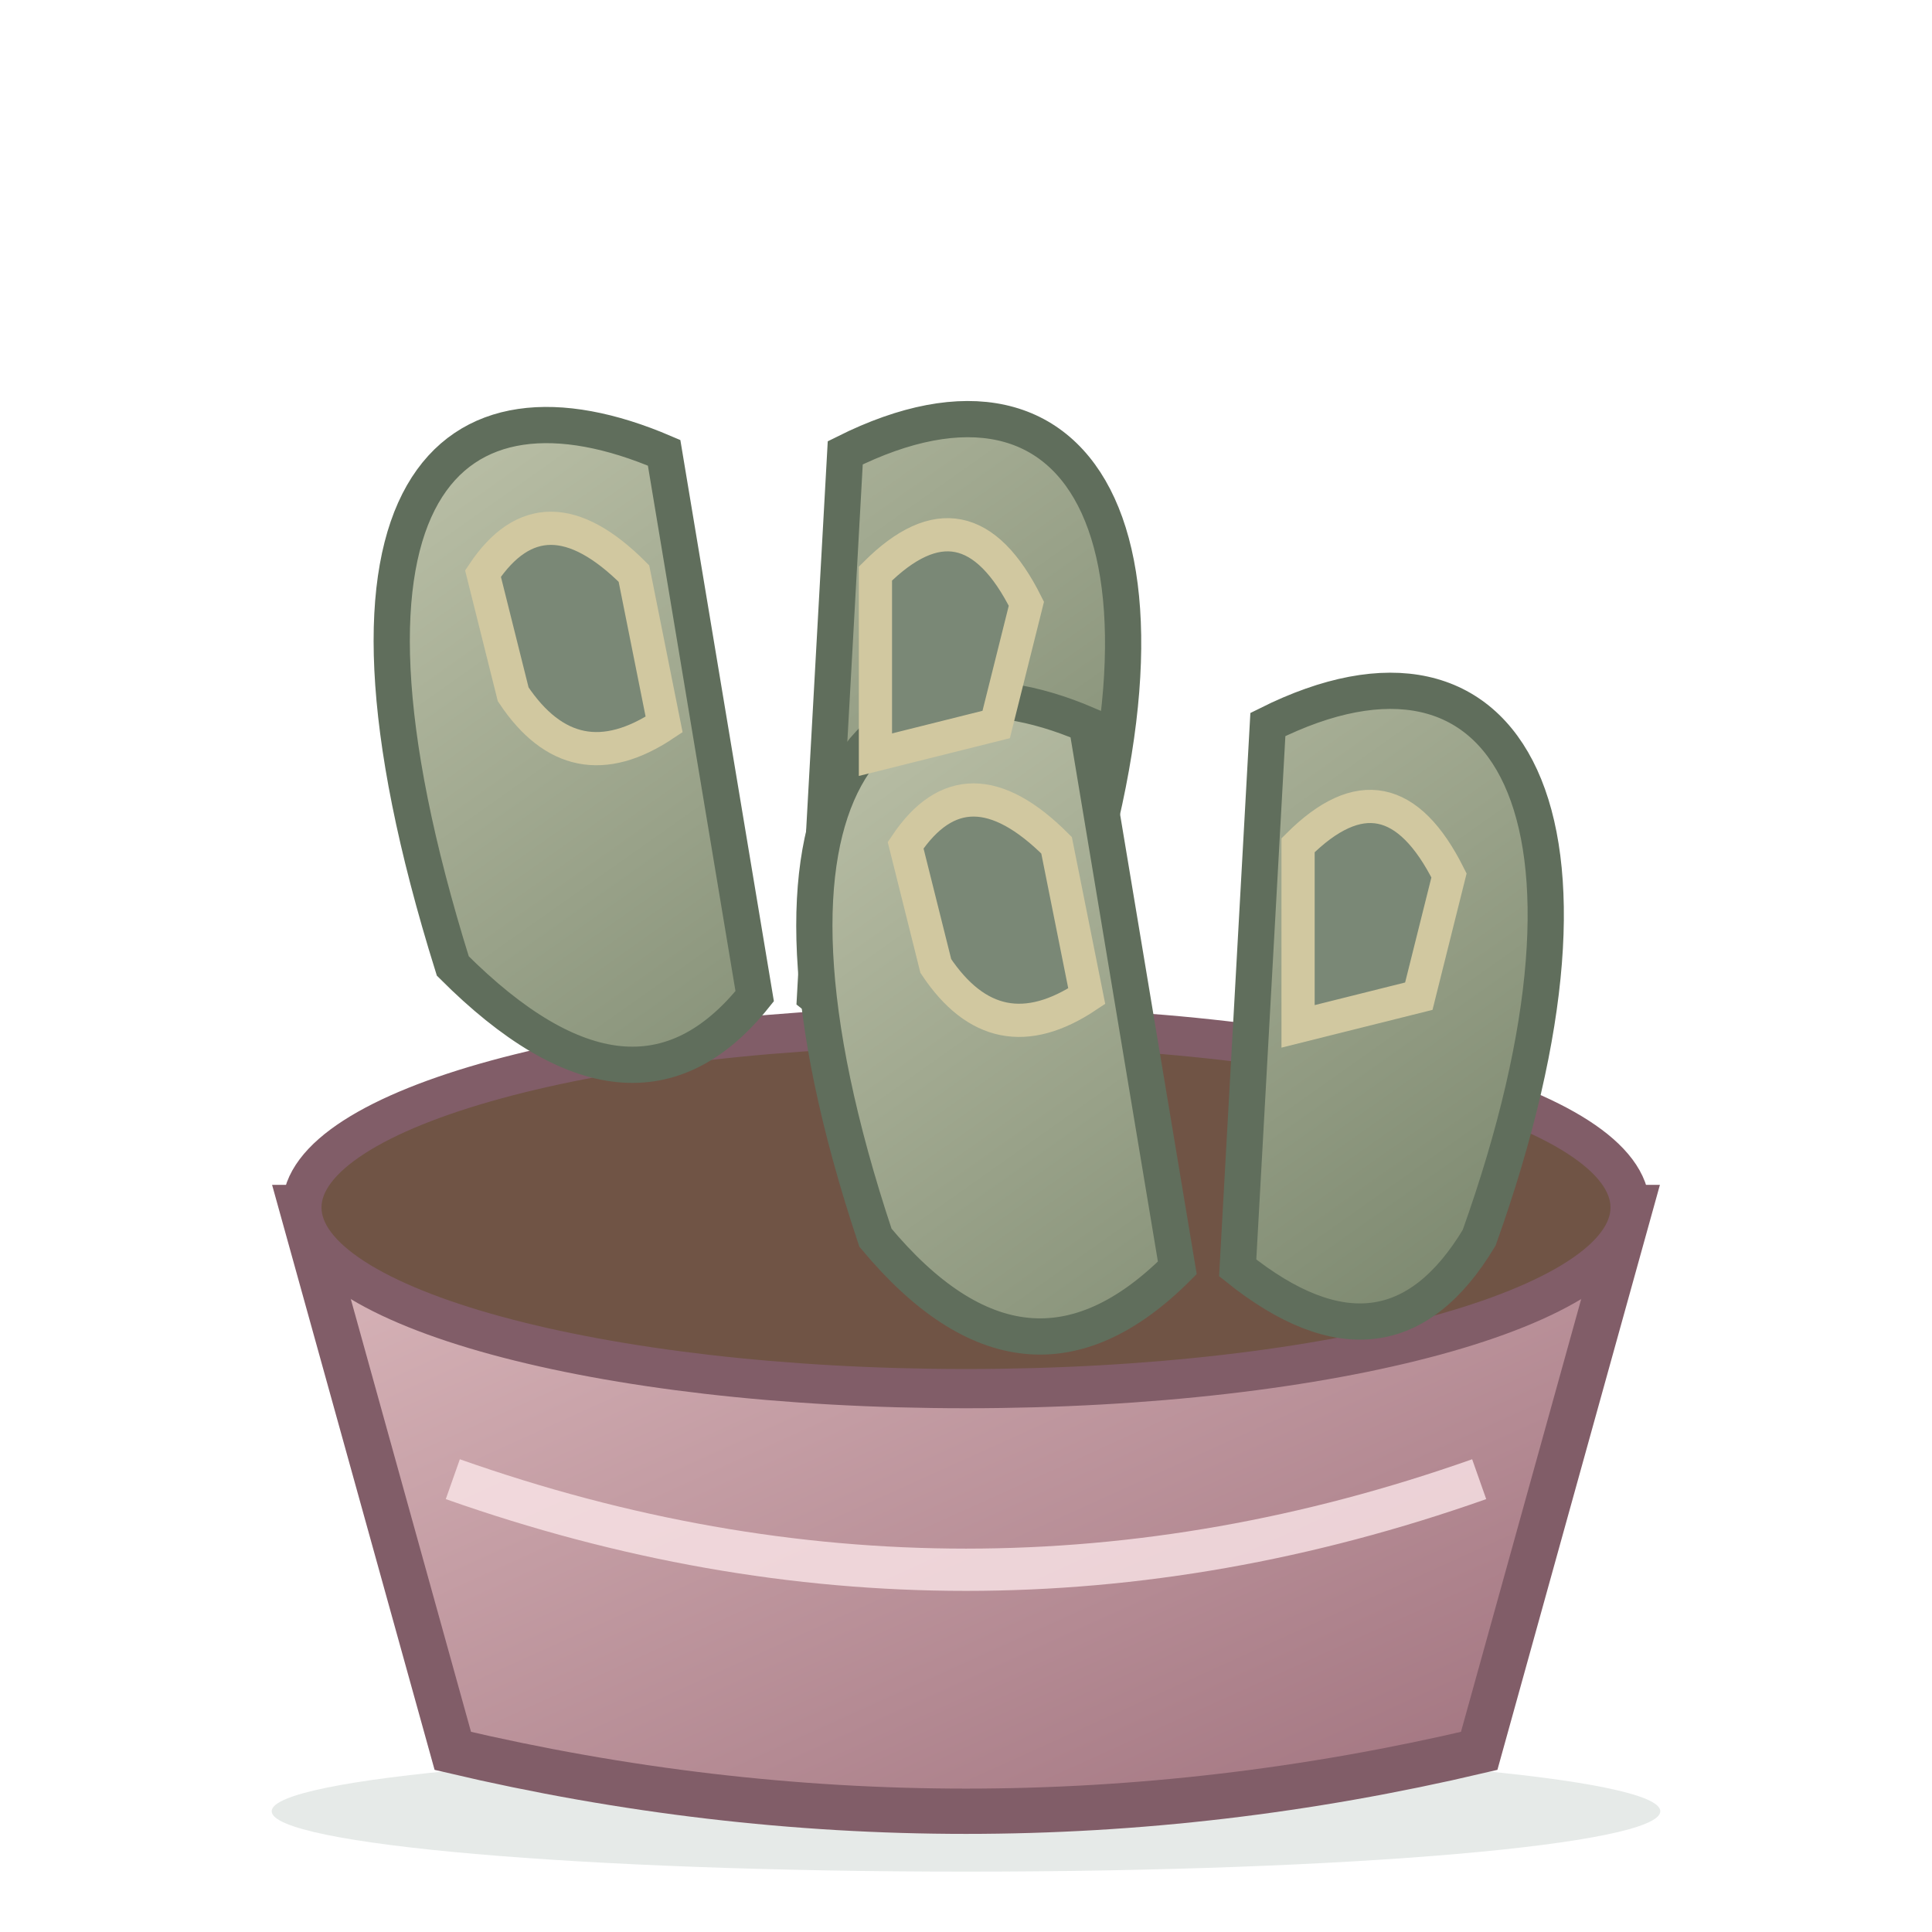
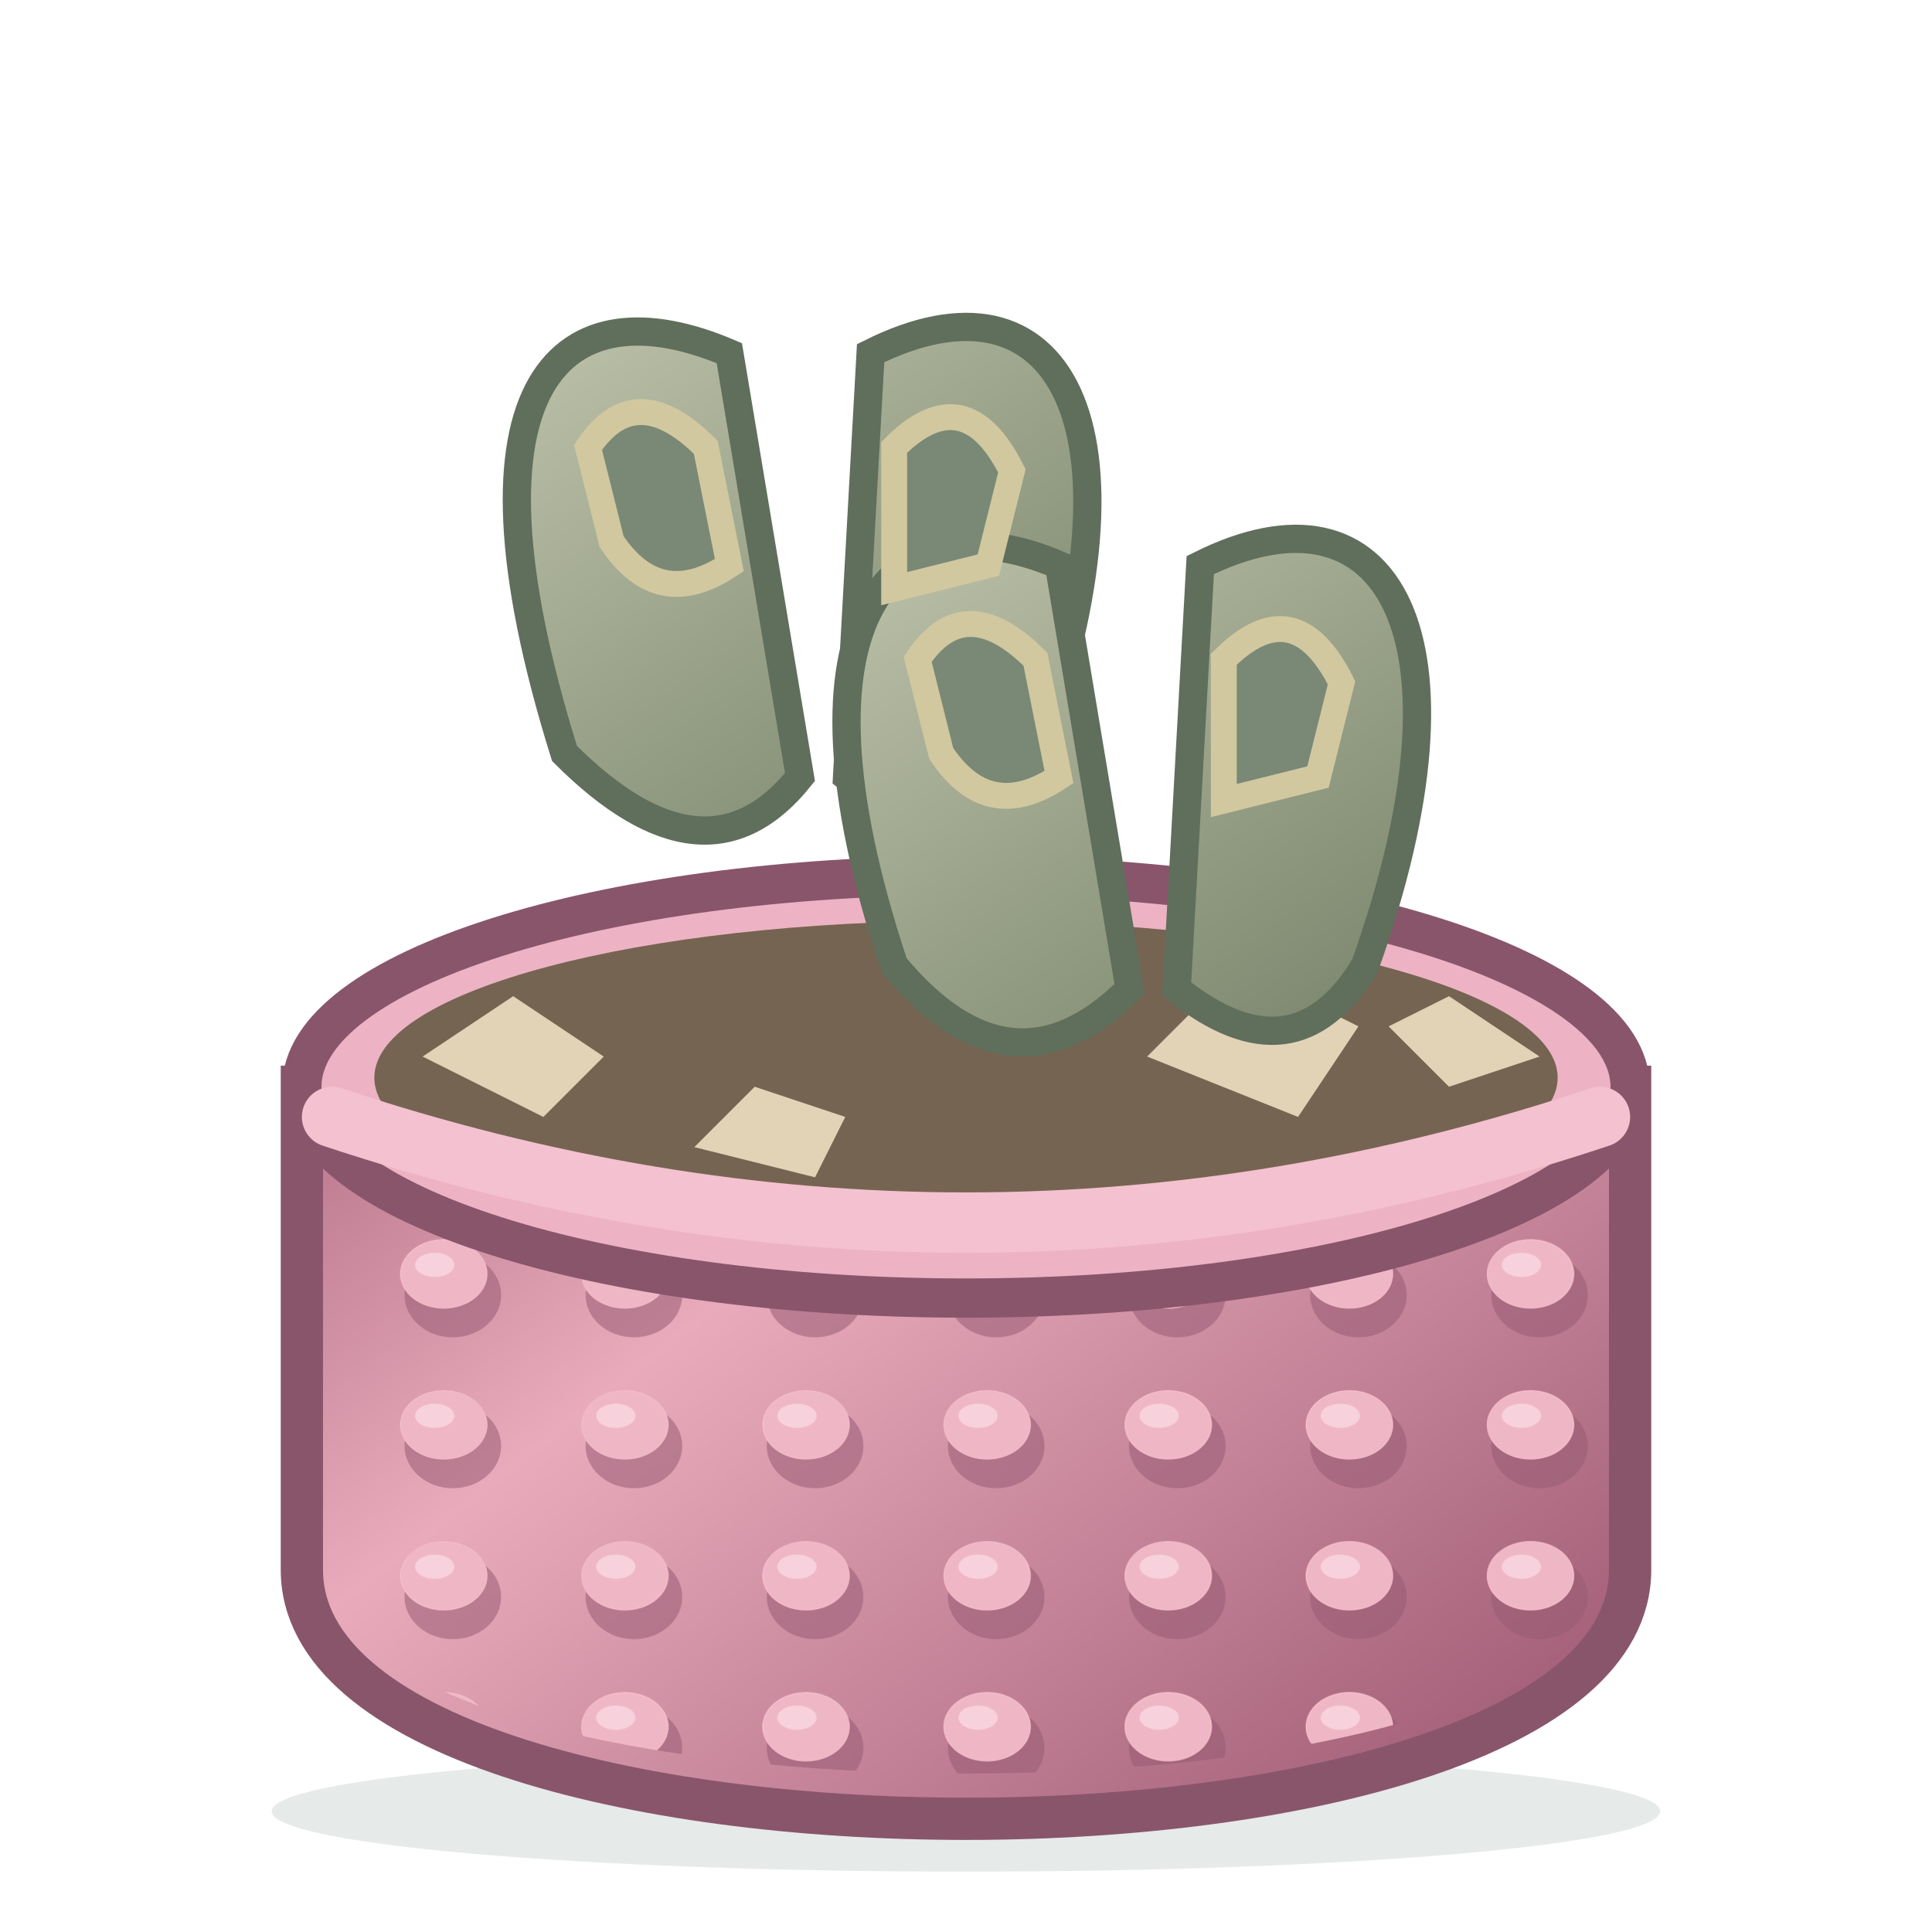
<svg xmlns="http://www.w3.org/2000/svg" viewBox="0 0 64 64" role="img" aria-labelledby="lithops-salicola-title lithops-salicola-description" data-plant-slug="lithops-salicola" focusable="false">
  <defs>
-     <linearGradient id="lithops-salicola-pot" x1="0" y1="0" x2="1" y2="1">
-       <stop offset="0" stop-color="#dab7bb" />
-       <stop offset="1" stop-color="#9e707c" />
+     <linearGradient id="lithops-salicola-pot" x1="0" y1="0" x2="1" y2="0.7">
+       <stop offset="0" stop-color="#b7748a" />
+       <stop offset="0.35" stop-color="#e9abbc" />
+       <stop offset="1" stop-color="#a6637b" />
    </linearGradient>
    <linearGradient id="lithops-salicola-body" x1="0" y1="0" x2="0.8" y2="1">
      <stop offset="0" stop-color="#bdc2a9" />
      <stop offset="1" stop-color="#7d8970" />
    </linearGradient>
+     <pattern id="lithops-salicola-hobnails" width="6" height="5" patternUnits="userSpaceOnUse">
+       <ellipse cx="3" cy="2.9" rx="1.6" ry="1.4" fill="#985b73" opacity="0.55" />
+       <ellipse cx="2.7" cy="2.2" rx="1.45" ry="1.15" fill="#efb7c6" />
+       <ellipse cx="2.4" cy="1.9" rx="0.65" ry="0.4" fill="#f7d1dc" />
+     </pattern>
  </defs>
  <ellipse cx="32" cy="60" rx="23" ry="2" fill="#294d3d" opacity="0.12" />
-   <path d="M10 40H54L49 58Q32 62 15 58Z" fill="url(#lithops-salicola-pot)" stroke="#815d68" stroke-width="1.5" />
-   <ellipse cx="32" cy="40" rx="22" ry="6" fill="#705445" stroke="#815d68" stroke-width="1.3" />
-   <path d="M15 32C10 16 15 12 22 15L25 33Q21 38 15 32ZM27 33L28 15C36 11 40 18 35 32Q32 37 27 33Z" fill="url(#lithops-salicola-body)" stroke="#606e5c" stroke-width="1.2" />
-   <path d="M29 41C24 26 29 21 36 24L39 42Q34 47 29 41ZM41 42L42 24C50 20 54 27 49 41Q46 46 41 42Z" fill="url(#lithops-salicola-body)" stroke="#606e5c" stroke-width="1.2" />
-   <path d="M16 19Q18 16 21 19L22 24Q19 26 17 23ZM29 19Q32 16 34 20L33 24 29 25ZM30 28Q32 25 35 28L36 33Q33 35 31 32ZM43 28Q46 25 48 29L47 33 43 34Z" fill="#7a8876" stroke="#d1c8a0" stroke-width="1.1" />
-   <path d="M15 49Q32 55 49 49" fill="none" stroke="#ffebed" stroke-width="1.4" opacity="0.75" />
+   <path d="M10 36V52C10 63 54 63 54 52V36Z" fill="url(#lithops-salicola-pot)" stroke="#89556b" stroke-width="1.4" />
+   <path d="M11 39V52C11 61 53 61 53 52V39Q32 45 11 39Z" fill="url(#lithops-salicola-hobnails)" />
+   <ellipse cx="32" cy="36" rx="22" ry="7" fill="#edb3c4" stroke="#89556b" stroke-width="1.3" />
+   <ellipse cx="32" cy="35.7" rx="19.6" ry="5.2" fill="#756451" />
+   <path d="M14 35l3-2 3 2-2 2ZM38 35l3-3 4 2-2 3ZM23 38l2-2 3 1-1 2ZM46 34l2-1 3 2-3 1" fill="#e2d3b7" />
+   <g transform="translate(7 0) scale(0.78)">
+     <path d="M15 32C10 16 15 12 22 15L25 33Q21 38 15 32ZM27 33L28 15C36 11 40 18 35 32Q32 37 27 33Z" fill="url(#lithops-salicola-body)" stroke="#606e5c" stroke-width="1.2" />
+     <path d="M29 41C24 26 29 21 36 24L39 42Q34 47 29 41ZM41 42L42 24C50 20 54 27 49 41Q46 46 41 42Z" fill="url(#lithops-salicola-body)" stroke="#606e5c" stroke-width="1.2" />
+     <path d="M16 19Q18 16 21 19L22 24Q19 26 17 23ZM29 19Q32 16 34 20L33 24 29 25ZM30 28Q32 25 35 28L36 33Q33 35 31 32ZM43 28Q46 25 48 29L47 33 43 34Z" fill="#7a8876" stroke="#d1c8a0" stroke-width="1.1" />
+   </g>
+   <path d="M11 37Q32 44 53 37" fill="none" stroke="#f4c1d0" stroke-width="2" stroke-linecap="round" />
</svg>
